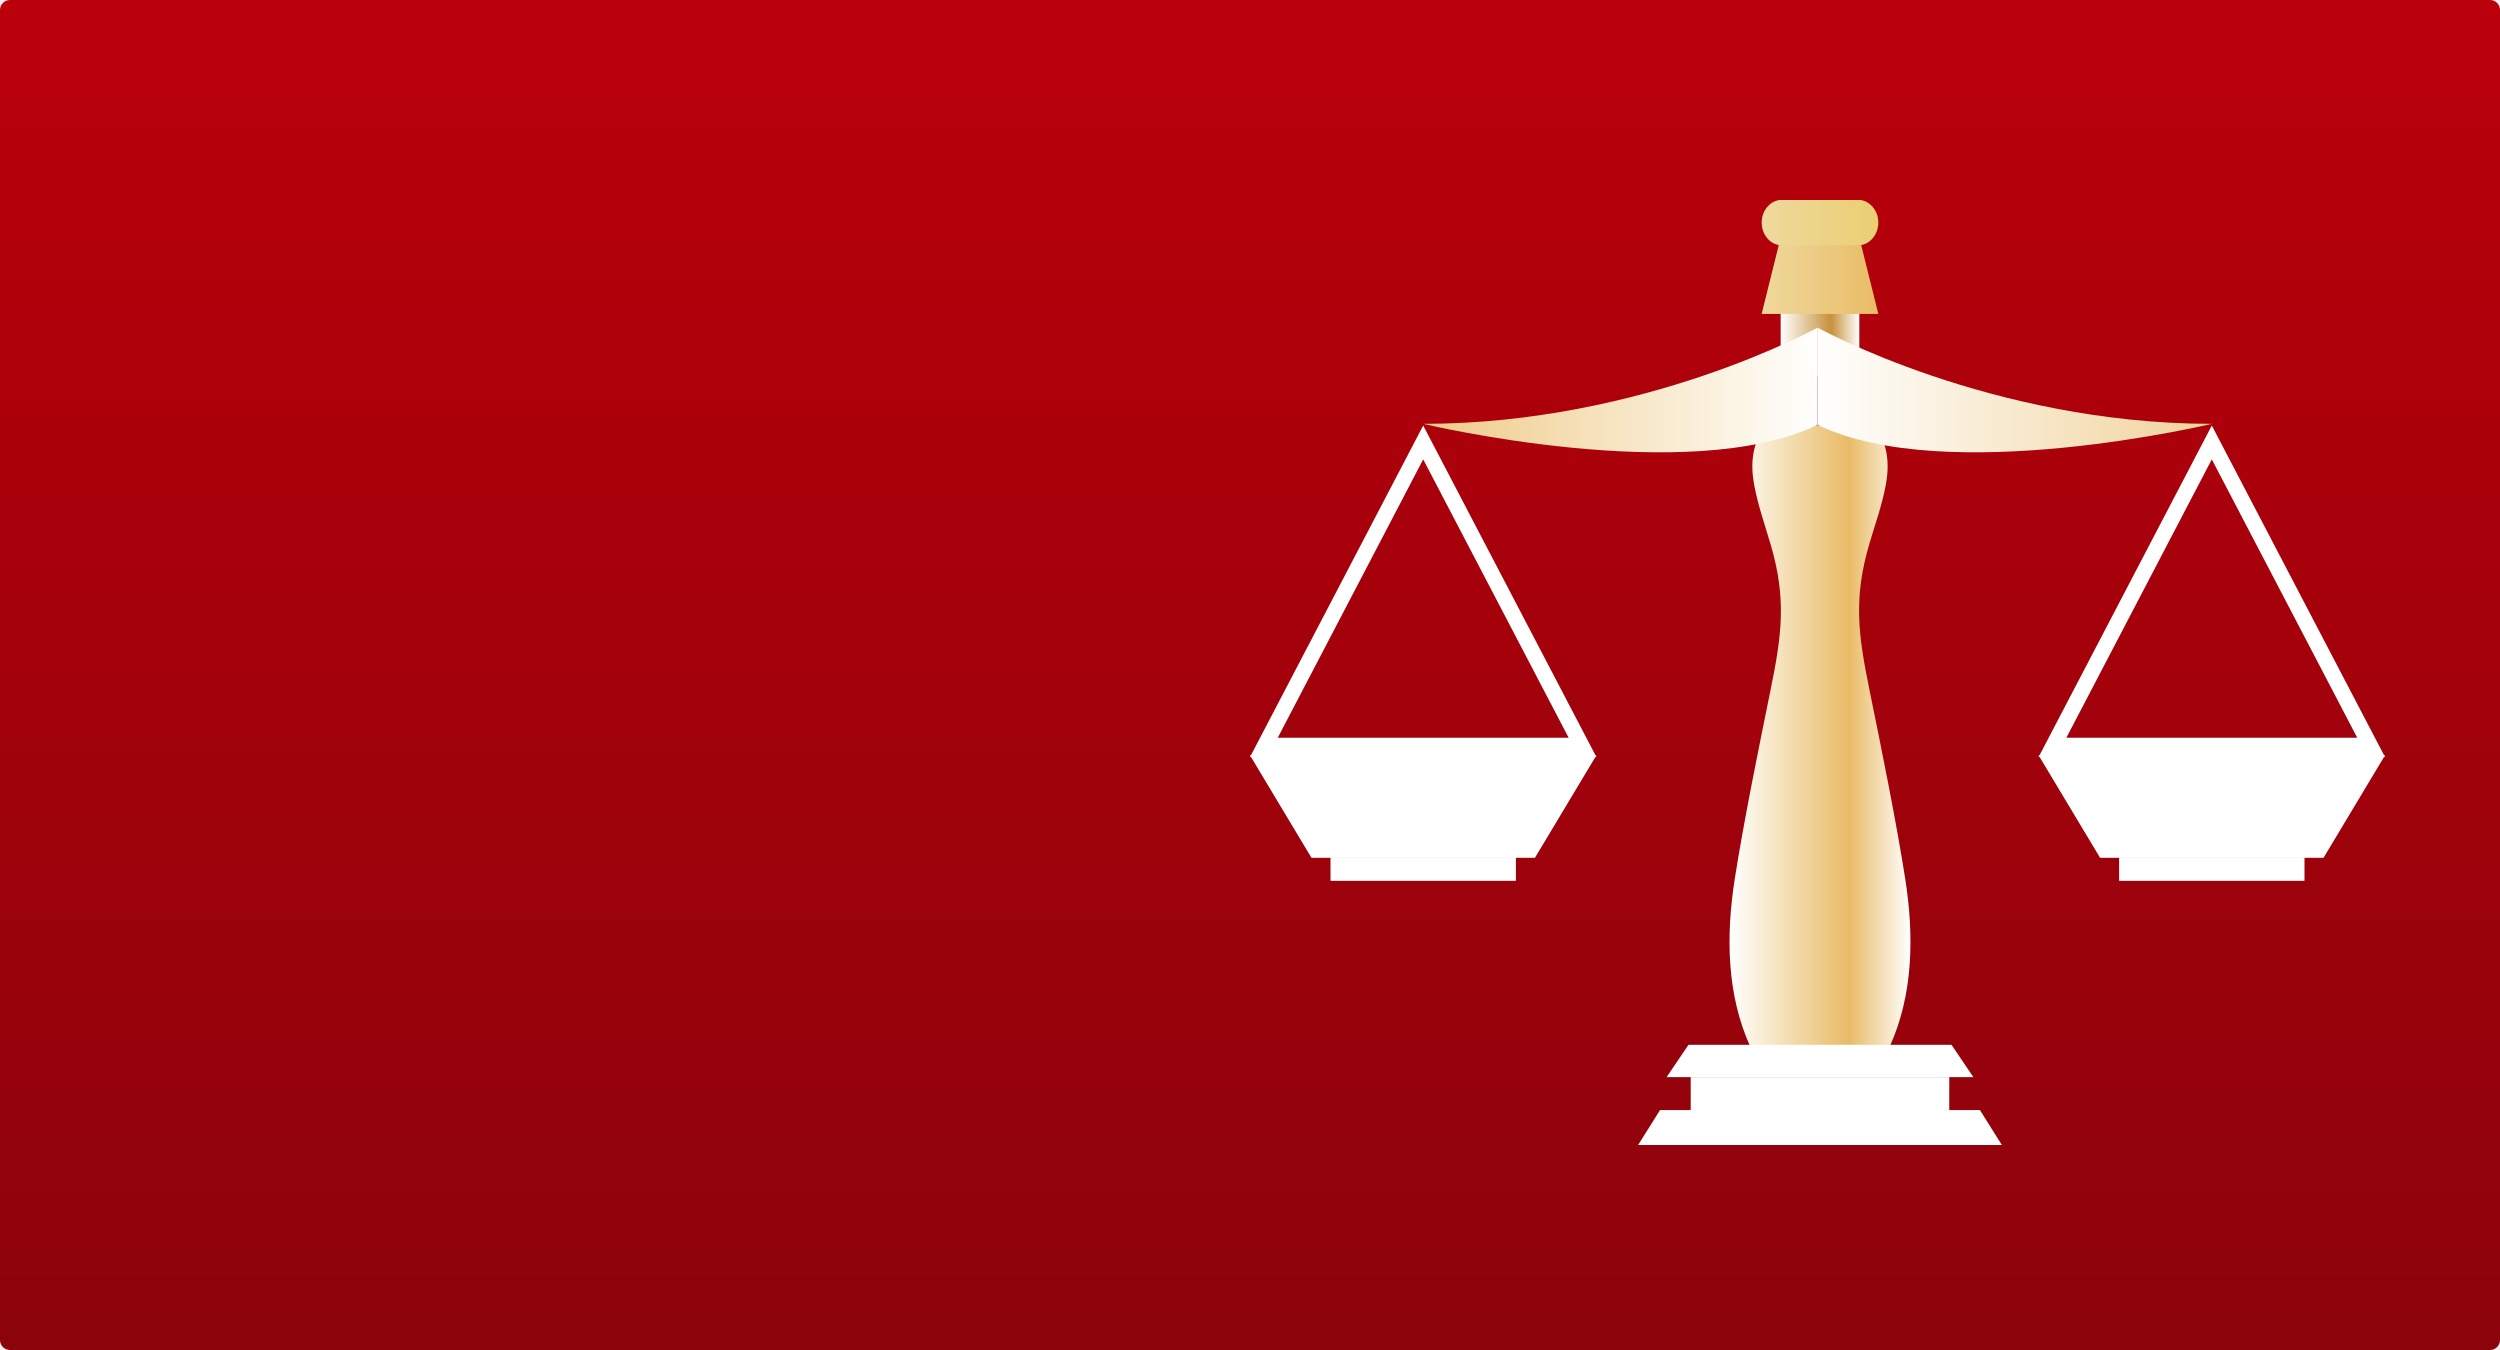
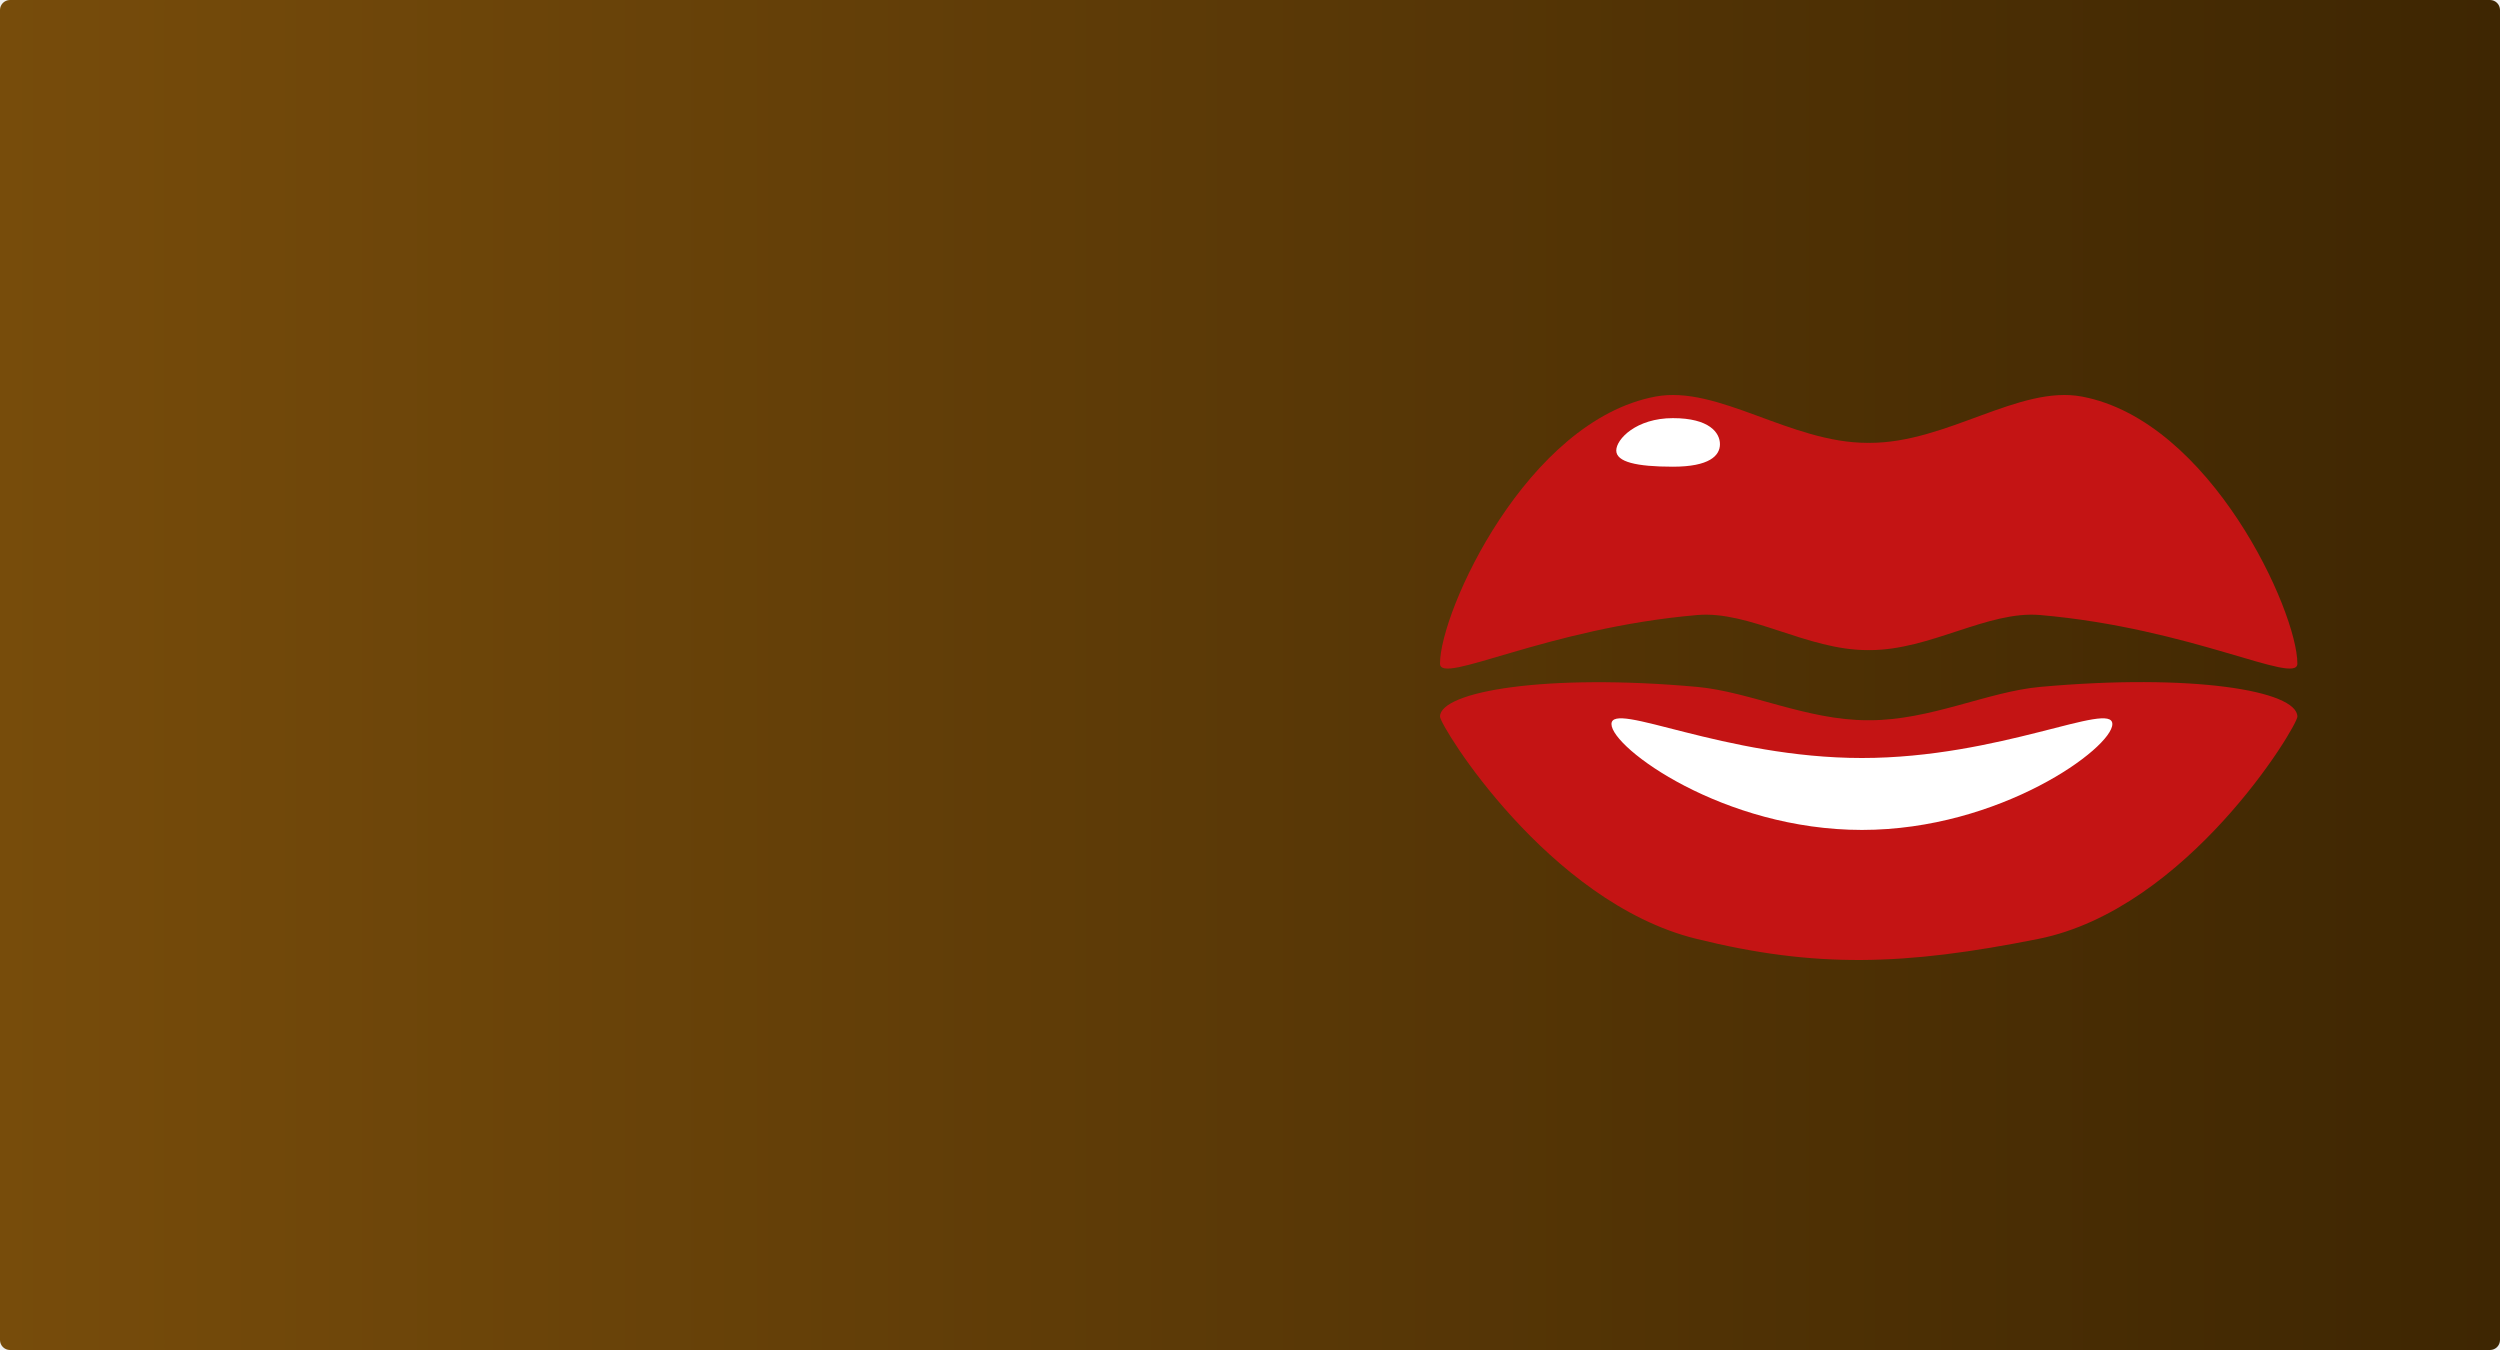
<svg xmlns="http://www.w3.org/2000/svg" width="500" height="270" viewBox="0 0 500 270" fill="none">
-   <rect width="500" height="270" rx="2" fill="url(#paint0_linear_34_804)" />
-   <path d="M377.934 209.334C382.695 198.839 382.803 187.061 381.056 175.831C379.309 164.601 376.209 149.329 373.931 138.177C371.653 127.024 370.637 119.724 373.87 108.765C375.064 104.72 376.415 101.024 377.175 96.894C377.936 92.765 377.57 88.535 374.846 85.063H353.149C350.425 88.535 350.059 92.765 350.82 96.894C351.581 101.024 352.932 104.84 354.125 108.885C357.358 119.844 356.343 127.085 354.065 138.236C351.787 149.389 348.687 164.631 346.939 175.861C345.192 187.091 345.301 198.854 350.061 209.349L377.934 209.334Z" fill="url(#paint1_linear_34_804)" />
-   <path d="M394.675 215.422H333.321L337.703 208.954H390.292L394.675 215.422Z" fill="white" />
-   <path d="M389.854 222.404H338.141V215.422H389.854V222.404Z" fill="white" />
-   <path d="M400.372 229H327.623L332.006 222.018H395.99L400.372 229Z" fill="white" />
-   <path d="M371.865 62.395H356.131V75.124H371.865V62.395Z" fill="url(#paint2_linear_34_804)" />
-   <path d="M372.21 48.895H355.785L352.327 62.781H375.668L372.21 48.895Z" fill="url(#paint3_linear_34_804)" />
-   <path d="M355.973 49.064V49.026H355.765V48.987H355.558V48.949H355.419V48.91H355.281V48.871H355.177V48.833H355.074V48.794H354.97V48.756H354.866V48.717H354.797V48.679H354.728V48.64H354.659V48.602H354.589V48.563H354.52V48.524H354.451V48.486H354.382V48.447H354.313V48.409H354.278V48.37H354.209V48.331H354.174V48.293H354.105V48.254H354.071V48.216H354.002V48.177H353.967V48.139H353.932V48.1H353.863V48.062H353.829V48.023H353.794V47.984H353.76V47.946H353.725V47.907H353.69V47.869H353.621V47.83H353.587V47.791H353.552V47.753H353.517V47.714H353.483V47.676H353.448V47.599H353.414V47.56H353.379V47.522H353.345V47.483H353.31V47.444H353.275V47.406H353.241V47.367H353.206V47.29H353.172V47.252H353.137V47.213H353.103V47.136H353.068V47.097H353.033V47.02H352.999V46.981H352.964V46.904H352.93V46.827H352.895V46.789H352.86V46.712H352.826V46.634H352.791V46.557H352.757V46.48H352.722V46.403H352.688V46.326H352.653V46.21H352.618V46.133H352.584V46.017H352.549V45.901H352.515V45.786H352.48V45.631H352.445V45.477H352.411V45.246H352.376V44.937H352.342V44.089H352.376V43.819H352.411V43.549H352.445V43.433H352.48V43.279H352.515V43.124H352.549V43.009H352.584V42.931H352.618V42.816H352.653V42.7H352.688V42.623H352.722V42.546H352.757V42.469H352.791V42.391H352.826V42.314H352.86V42.237H352.895V42.199H352.93V42.121H352.964V42.044H352.999V42.006H353.033V41.929H353.068V41.89H353.103V41.851H353.137V41.774H353.172V41.736H353.206V41.697H353.241V41.62H353.275V41.581H353.31V41.543H353.345V41.504H353.379V41.466H353.414V41.427H353.448V41.389H353.483V41.35H353.517V41.273H353.587V41.234H353.621V41.196H353.656V41.157H353.69V41.118H353.725V41.08H353.76V41.041H353.794V41.003H353.829V40.964H353.898V40.926H353.932V40.887H353.967V40.849H354.036V40.81H354.071V40.771H354.105V40.733H354.174V40.694H354.244V40.656H354.278V40.617H354.347V40.578H354.382V40.54H354.451V40.501H354.52V40.463H354.589V40.424H354.659V40.386H354.728V40.347H354.797V40.309H354.901V40.27H355.004V40.231H355.108V40.193H355.177V40.154H355.316V40.116H355.454V40.077H355.592V40.038H355.8V40H372.191V40.038H372.398V40.077H372.536V40.116H372.675V40.154H372.813V40.193H372.917V40.231H372.986V40.27H373.09V40.309H373.194V40.347H373.263V40.386H373.332V40.424H373.401V40.463H373.47V40.501H373.539V40.54H373.608V40.578H373.643V40.617H373.712V40.656H373.781V40.694H373.816V40.733H373.885V40.771H373.92V40.81H373.954V40.849H374.023V40.887H374.058V40.926H374.093V40.964H374.162V41.003H374.196V41.041H374.231V41.08H374.266V41.118H374.3V41.157H374.335V41.196H374.404V41.234H374.438V41.273H374.473V41.311H374.508V41.35H374.542V41.427H374.577V41.466H374.611V41.504H374.646V41.543H374.68V41.581H374.715V41.62H374.75V41.659H374.784V41.736H374.819V41.774H374.853V41.813H374.888V41.89H374.923V41.929H374.957V42.006H374.992V42.044H375.026V42.121H375.061V42.199H375.095V42.237H375.13V42.314H375.165V42.391H375.199V42.469H375.234V42.546H375.268V42.623H375.303V42.7H375.337V42.777H375.372V42.893H375.407V43.009H375.441V43.124H375.476V43.24H375.51V43.394H375.545V43.549H375.58V43.78H375.614V44.011H375.649V45.014H375.614V45.284H375.58V45.477H375.545V45.631H375.51V45.786H375.476V45.94H375.441V46.017H375.407V46.133H375.372V46.249H375.337V46.326H375.303V46.403H375.268V46.48H375.234V46.557H375.199V46.673H375.165V46.712H375.13V46.789H375.095V46.866H375.061V46.904H375.026V46.981H374.992V47.059H374.957V47.097H374.923V47.136H374.888V47.213H374.853V47.252H374.819V47.29H374.784V47.367H374.75V47.406H374.715V47.444H374.68V47.483H374.646V47.522H374.611V47.599H374.577V47.637H374.542V47.676H374.508V47.714H374.473V47.753H374.438V47.791H374.404V47.83H374.369V47.869H374.335V47.907H374.266V47.946H374.231V47.984H374.196V48.023H374.162V48.062H374.127V48.1H374.058V48.139H374.023V48.177H373.989V48.216H373.92V48.254H373.885V48.293H373.851V48.331H373.781V48.37H373.712V48.409H373.678V48.447H373.608V48.486H373.539V48.524H373.47V48.563H373.401V48.602H373.332V48.64H373.263V48.679H373.194V48.717H373.124V48.756H373.021V48.794H372.917V48.833H372.813V48.871H372.709V48.91H372.571V48.949H372.433V48.987H372.225V49.026H372.018V49.064" fill="url(#paint4_linear_34_804)" />
-   <path d="M306.986 171.558H262.294L250 151.066H319.28L306.986 171.558Z" fill="url(#paint5_linear_34_804)" />
-   <path d="M284.64 91.873L313.73 147.55H255.55L284.64 91.873ZM284.64 85.108L250 151.407H319.28L284.64 85.108Z" fill="white" />
-   <path d="M303.18 176.165H266.1V171.442H303.18V176.165Z" fill="white" />
-   <path d="M464.706 171.558H420.015L407.72 151.066H477L464.706 171.558Z" fill="url(#paint6_linear_34_804)" />
-   <path d="M442.36 91.873L471.45 147.55H413.27L442.36 91.873ZM442.36 85.108L407.72 151.407H477L442.36 85.108Z" fill="white" />
-   <path d="M460.9 176.165H423.82V171.442H460.9V176.165Z" fill="white" />
-   <path d="M363.5 84.96V65.519C363.5 65.519 328.81 84.767 284.64 84.767C284.64 84.767 337.811 97.458 363.5 84.96Z" fill="url(#paint7_linear_34_804)" />
-   <path d="M363.5 84.96V65.519C363.5 65.519 398.19 84.767 442.36 84.767C442.36 84.767 389.189 97.458 363.5 84.96Z" fill="url(#paint8_linear_34_804)" />
+   <rect width="500" height="270" rx="2" fill="url(#paint0_linear_601_758)" />
+   <path d="M416.378 79.313C403.883 76.967 389.407 88.572 373.976 88.572C373.925 88.572 373.871 88.568 373.818 88.568V88.559C373.79 88.559 373.765 88.562 373.737 88.564C373.709 88.562 373.684 88.559 373.657 88.559V88.568C373.603 88.568 373.551 88.572 373.499 88.572C358.068 88.572 343.592 76.967 331.095 79.313C305.348 84.148 288 122.289 288 132.718C288 137.134 309.178 125.62 339.46 123.005C349.891 122.102 361.401 130.021 373.499 130.021C373.577 130.021 373.657 130.013 373.737 130.01C373.817 130.014 373.898 130.021 373.976 130.021C386.073 130.021 397.582 122.102 408.014 123.005C438.298 125.62 459.476 137.134 459.476 132.718C459.475 122.289 442.125 84.148 416.378 79.313Z" fill="#C41414" />
+   <path d="M408.014 137.383C397.582 138.331 386.073 144.047 373.976 144.047C373.925 144.047 373.871 144.047 373.818 144.043V144.036C373.79 144.036 373.765 144.039 373.737 144.039C373.709 144.039 373.684 144.036 373.657 144.036V144.043C373.603 144.047 373.551 144.047 373.499 144.047C361.401 144.047 349.891 138.331 339.46 137.383C309.178 134.635 288 138.29 288 143.328C288 145.154 309.612 180.414 339.186 187.745C363.129 193.678 380.837 193.139 407.632 187.79C437.563 181.811 459.476 145.231 459.476 143.328C459.475 138.114 438.298 134.636 408.014 137.383Z" fill="#C41414" />
+   <path d="M422.469 144.816C422.469 149.581 400.041 165.987 372.383 165.987C344.723 165.987 322.294 149.581 322.294 144.816C322.294 140.049 344.722 151.601 372.383 151.601C400.041 151.601 422.469 140.049 422.469 144.816Z" fill="white" />
+   <path d="M343.99 88.841C343.99 91.128 341.89 93.341 334.578 93.341C327.266 93.341 323.252 92.387 323.252 90.103C323.252 87.818 327.266 83.627 334.578 83.627C341.89 83.627 343.99 86.559 343.99 88.841Z" fill="white" />
  <defs>
-     <linearGradient id="paint0_linear_34_804" x1="250" y1="0" x2="250" y2="270" gradientUnits="userSpaceOnUse">
-       <stop stop-color="#BA000B" />
-       <stop offset="1" stop-color="#8C030B" />
-     </linearGradient>
-     <linearGradient id="paint1_linear_34_804" x1="345.904" y1="147.206" x2="382.092" y2="147.206" gradientUnits="userSpaceOnUse">
-       <stop stop-color="white" />
-       <stop offset="0.658" stop-color="#E9BB66" />
-       <stop offset="1" stop-color="white" />
-     </linearGradient>
-     <linearGradient id="paint2_linear_34_804" x1="356.131" y1="68.759" x2="371.865" y2="68.759" gradientUnits="userSpaceOnUse">
-       <stop stop-color="white" />
-       <stop offset="0.638" stop-color="#C6913B" />
-       <stop offset="1" stop-color="white" />
-     </linearGradient>
-     <linearGradient id="paint3_linear_34_804" x1="352.327" y1="55.838" x2="375.668" y2="55.838" gradientUnits="userSpaceOnUse">
-       <stop stop-color="#EFD99D" />
-       <stop offset="1" stop-color="#E9BB66" />
-     </linearGradient>
-     <linearGradient id="paint4_linear_34_804" x1="352.358" y1="44.517" x2="375.637" y2="44.517" gradientUnits="userSpaceOnUse">
-       <stop stop-color="#EFD99D" />
-       <stop offset="1" stop-color="#EBCE73" />
-     </linearGradient>
-     <linearGradient id="paint5_linear_34_804" x1="250" y1="161.312" x2="319.28" y2="161.312" gradientUnits="userSpaceOnUse">
-       <stop stop-color="white" />
-       <stop offset="0.658" stop-color="white" />
-       <stop offset="1" stop-color="white" />
-     </linearGradient>
-     <linearGradient id="paint6_linear_34_804" x1="407.72" y1="161.312" x2="477" y2="161.312" gradientUnits="userSpaceOnUse">
-       <stop stop-color="white" />
-       <stop offset="0.658" stop-color="white" />
-       <stop offset="1" stop-color="white" />
-     </linearGradient>
-     <linearGradient id="paint7_linear_34_804" x1="284.64" y1="77.992" x2="363.5" y2="77.992" gradientUnits="userSpaceOnUse">
-       <stop stop-color="#EFCB89" />
-       <stop offset="1" stop-color="#FFFFFE" />
-     </linearGradient>
-     <linearGradient id="paint8_linear_34_804" x1="363.5" y1="77.992" x2="442.36" y2="77.992" gradientUnits="userSpaceOnUse">
-       <stop stop-color="white" />
-       <stop offset="1" stop-color="#F1D39C" />
+     <linearGradient id="paint0_linear_601_758" x1="3.72529e-06" y1="135" x2="500" y2="135" gradientUnits="userSpaceOnUse">
+       <stop stop-color="#774C0B" />
+       <stop offset="1" stop-color="#3E2602" />
    </linearGradient>
  </defs>
</svg>
